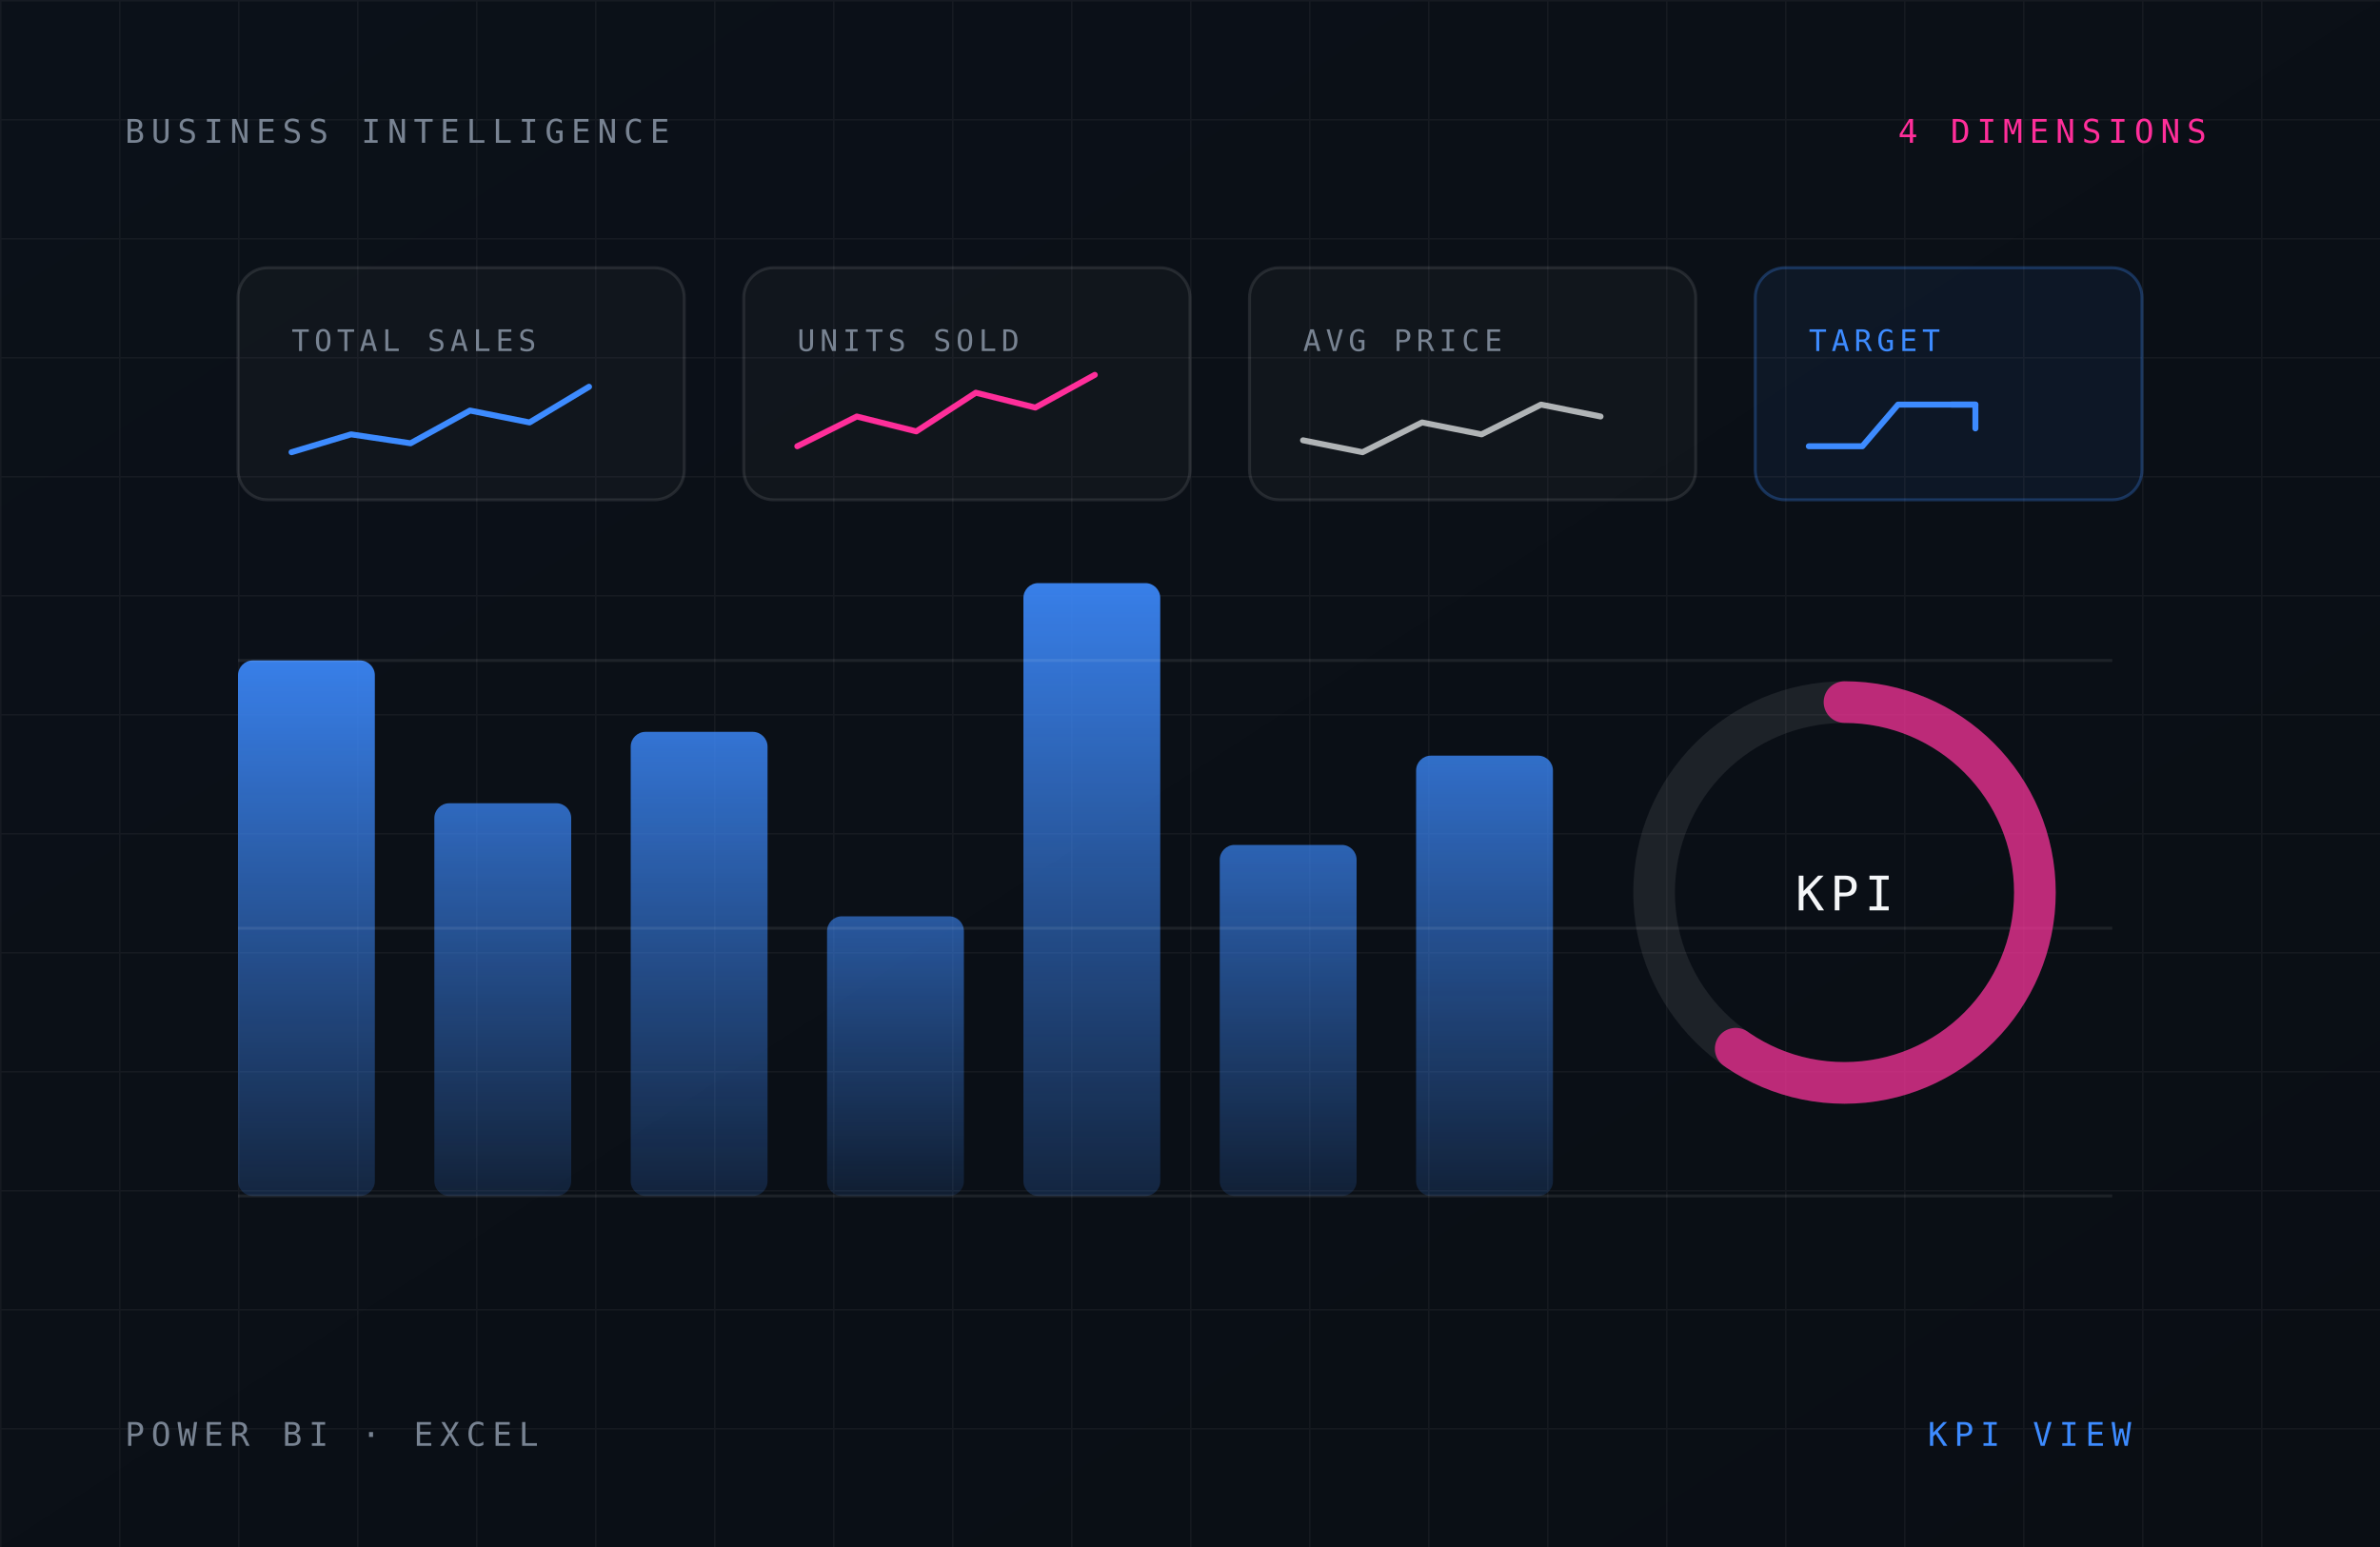
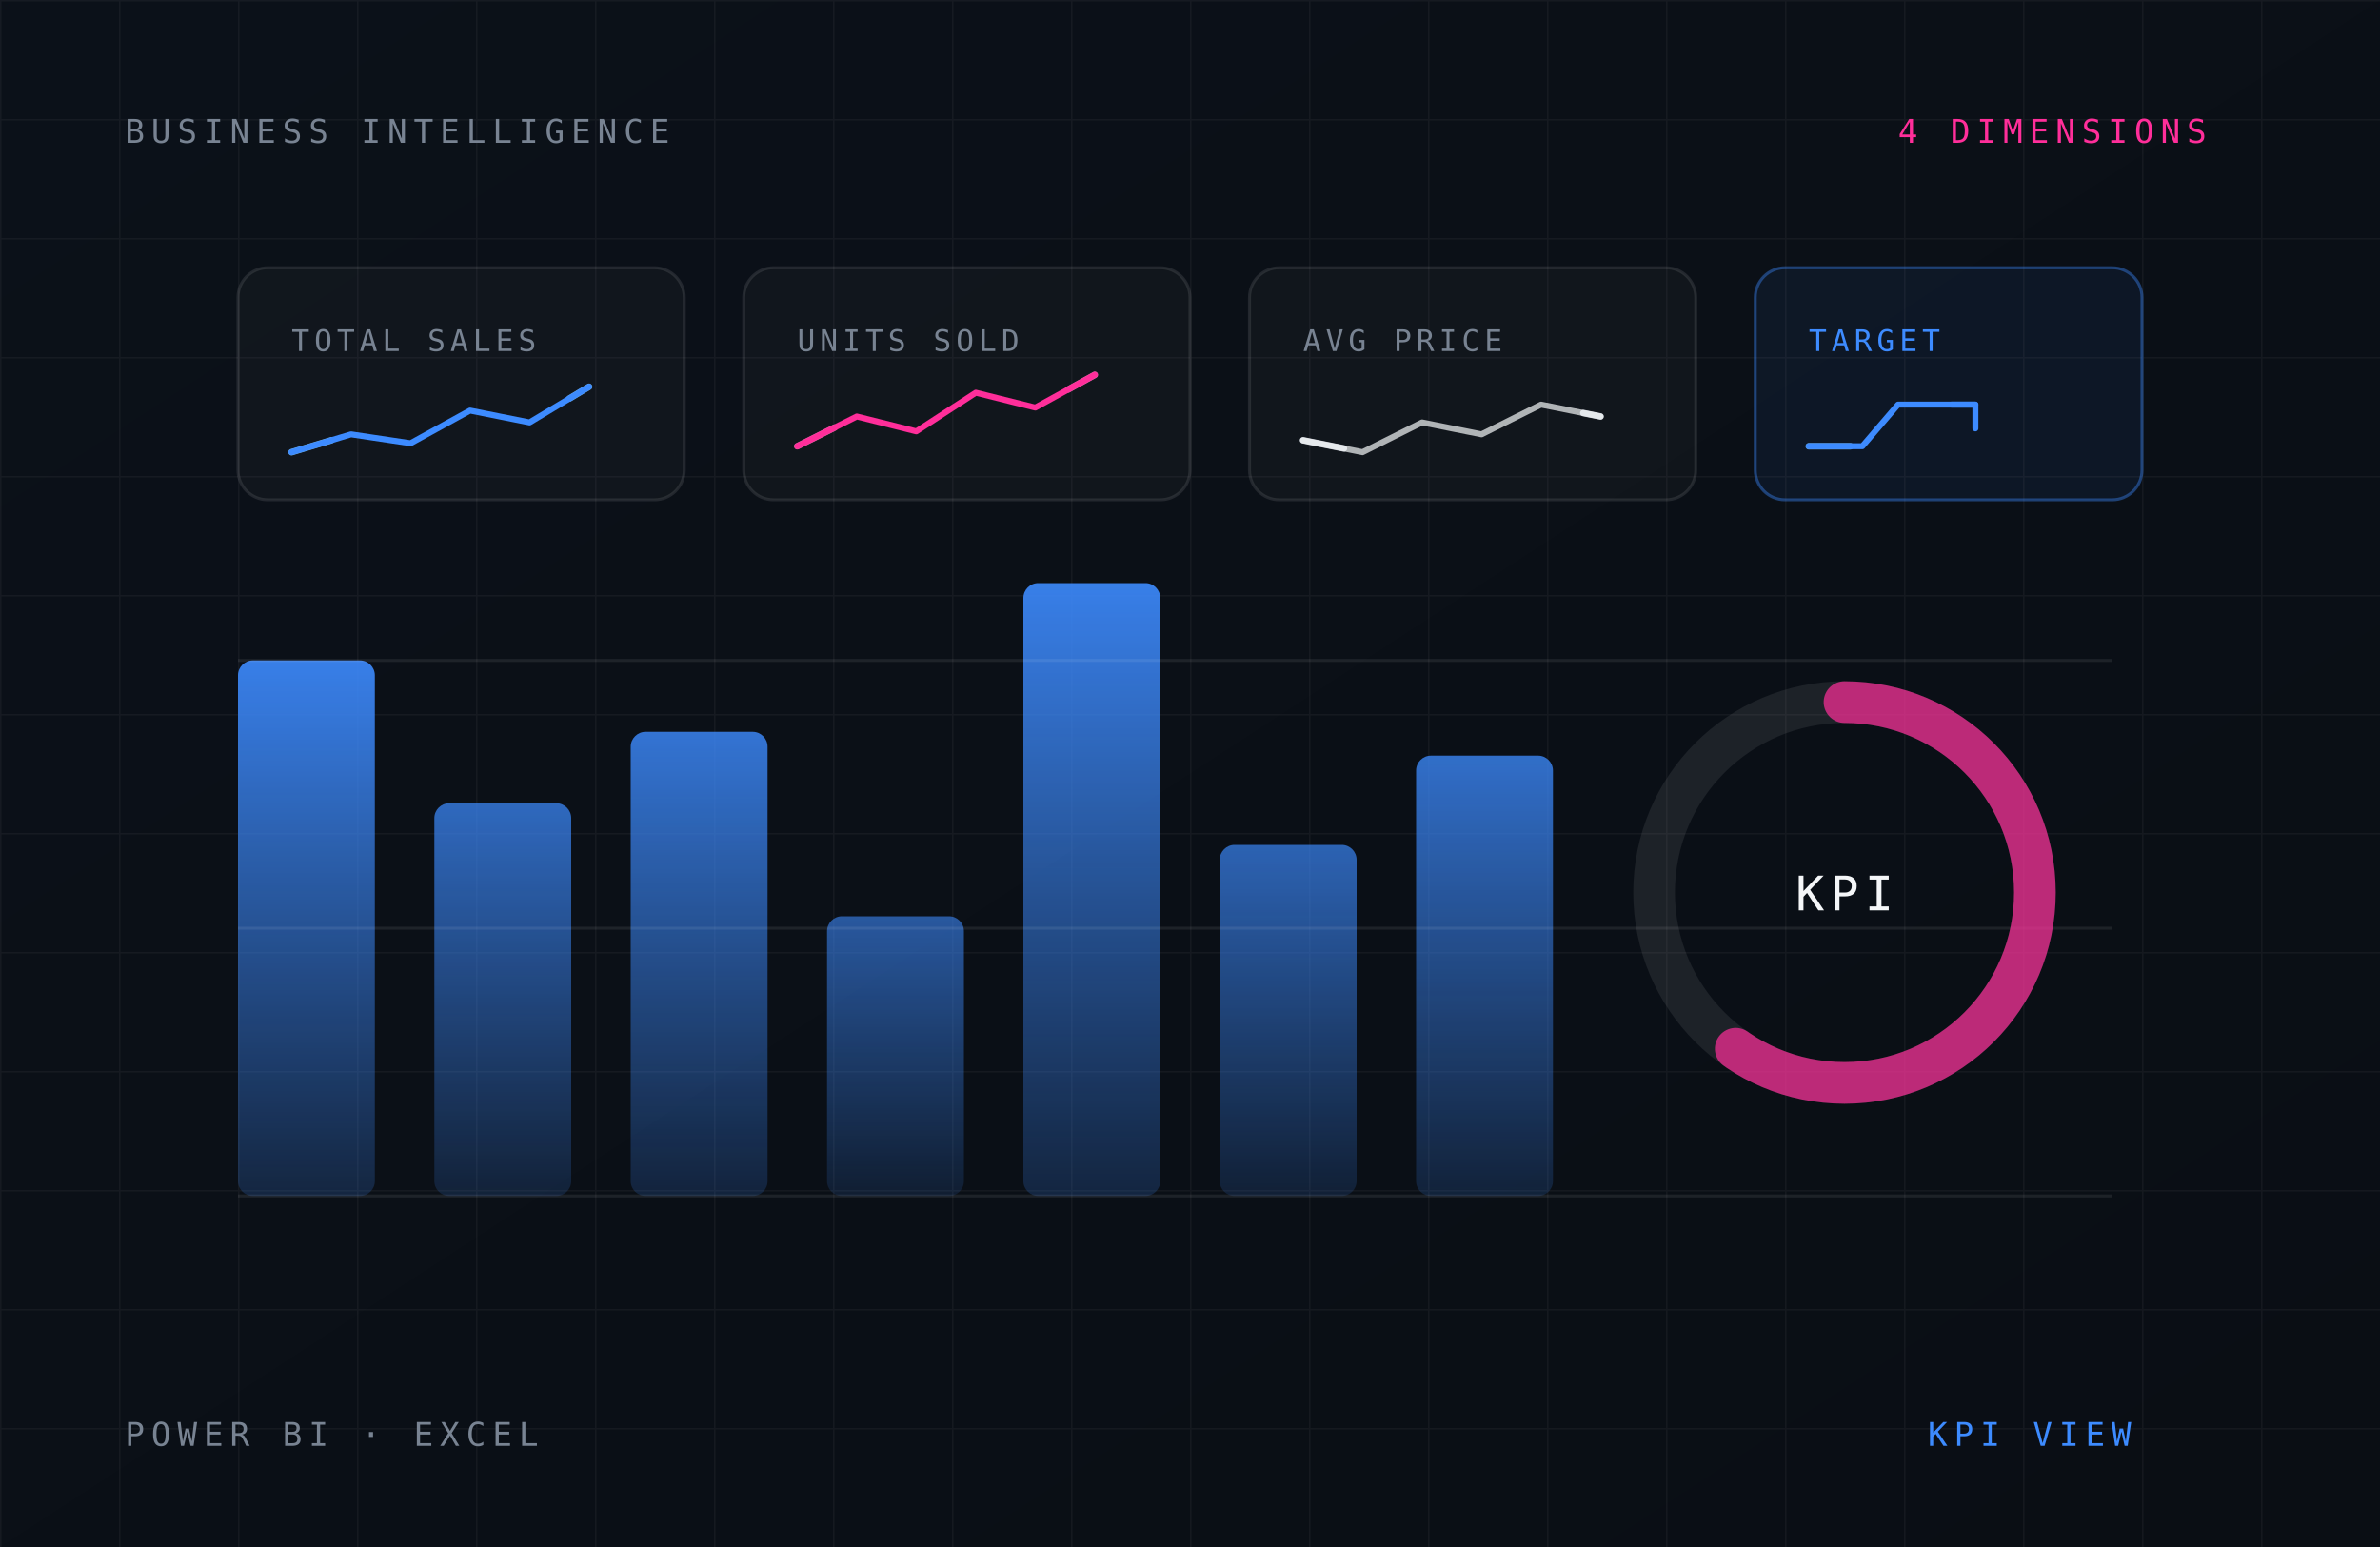
<svg xmlns="http://www.w3.org/2000/svg" viewBox="0 0 800 520" width="800" height="520" fill="none">
  <defs>
    <linearGradient id="bg" x1="0" y1="0" x2="1" y2="1">
      <stop offset="0" stop-color="#0b1119" />
      <stop offset="1" stop-color="#0a0e14" />
    </linearGradient>
    <linearGradient id="bar" x1="0" y1="1" x2="0" y2="0">
      <stop offset="0" stop-color="#3d8bff" stop-opacity="0.18" />
      <stop offset="1" stop-color="#3d8bff" stop-opacity="0.9" />
    </linearGradient>
    <pattern id="grid" width="40" height="40" patternUnits="userSpaceOnUse">
      <path d="M40 0H0V40" stroke="#ffffff" stroke-opacity="0.045" />
    </pattern>
+     <style>
+       @keyframes bi-bar {
+         0%, 100% { transform: scaleY(0.94); }
+         50% { transform: scaleY(1); }
+       }
+ 
+       @keyframes bi-arc {
+         to { stroke-dashoffset: -402; }
+       }
+ 
+       @keyframes bi-trace {
+         to { stroke-dashoffset: -200; }
+       }
+ 
+         12%, 76% { opacity: 1; }
+         100% { transform: translateY(206px); opacity: 0; }
+       }
+ 
+       @keyframes bi-kpi {
+         0%, 100% { stroke-opacity: 0.08; }
+         50% { stroke-opacity: 0.2; }
+       }
+ 
+       .bi-bars rect {
+         transform-box: fill-box;
+         transform-origin: bottom;
+         animation: bi-bar 5.2s ease-in-out infinite;
+       }
+ 
+       .bi-bars rect:nth-child(2n) { animation-delay: -1.3s; animation-duration: 6.1s; }
+       .bi-bars rect:nth-child(3n) { animation-delay: -2.4s; animation-duration: 4.4s; }
+ 
+       .bi-arc {
+         animation: bi-arc 16s linear infinite;
+       }
+ 
+       .bi-trace {
+         stroke-dasharray: 14 86;
+         animation: bi-trace 5.4s linear infinite;
+       }
+ 
+ 
+       .bi-kpi {
+         animation: bi-kpi 4.8s ease-in-out infinite;
+       }
+ 
+       @media (prefers-reduced-motion: reduce) {
+         .bi-bars rect, .bi-arc, .bi-trace, .bi-kpi {
+           animation: none;
+         }
+ 
+         .bi-trace {
+           opacity: 0;
+         }
+       }
+     </style>
  </defs>
  <rect width="800" height="520" fill="url(#bg)" />
  <rect width="800" height="520" fill="url(#grid)" />
  <g>
-     <rect x="80" y="90" width="150" height="78" rx="10" fill="#ffffff" fill-opacity="0.025" stroke="#ffffff" stroke-opacity="0.1" />
-     <rect x="250" y="90" width="150" height="78" rx="10" fill="#ffffff" fill-opacity="0.025" stroke="#ffffff" stroke-opacity="0.1" />
-     <rect x="420" y="90" width="150" height="78" rx="10" fill="#ffffff" fill-opacity="0.025" stroke="#ffffff" stroke-opacity="0.1" />
-     <rect x="590" y="90" width="130" height="78" rx="10" fill="#3d8bff" fill-opacity="0.07" stroke="#3d8bff" stroke-opacity="0.28" />
+     <rect x="80" y="90" width="150" height="78" rx="10" class="bi-kpi" fill="#ffffff" fill-opacity="0.025" stroke="#ffffff" stroke-opacity="0.1" />
+     <rect x="250" y="90" width="150" height="78" rx="10" class="bi-kpi" fill="#ffffff" fill-opacity="0.025" stroke="#ffffff" stroke-opacity="0.1" />
+     <rect x="420" y="90" width="150" height="78" rx="10" class="bi-kpi" fill="#ffffff" fill-opacity="0.025" stroke="#ffffff" stroke-opacity="0.1" />
+     <rect x="590" y="90" width="130" height="78" rx="10" class="bi-kpi" fill="#3d8bff" fill-opacity="0.07" stroke="#3d8bff" stroke-opacity="0.4" />
+   </g>
+   <g fill="none" stroke-width="2.2" stroke-linecap="round" stroke-linejoin="round" stroke-opacity="0.85">
+     <path class="bi-trace" pathLength="100" stroke="#7cc4ff" d="M98 152 L118 146 L138 149 L158 138 L178 142 L198 130" />
+     <path class="bi-trace" pathLength="100" stroke="#ff7cc0" d="M268 150 L288 140 L308 145 L328 132 L348 137 L368 126" />
+     <path class="bi-trace" pathLength="100" stroke="#e6ebf2" d="M438 148 L458 152 L478 142 L498 146 L518 136 L538 140" />
+     <path class="bi-trace" pathLength="100" stroke="#7cc4ff" d="M608 150 L626 150 L638 136 L664 136" />
  </g>
  <g font-family="ui-monospace, Consolas, monospace">
    <text x="98" y="118" fill="#788392" font-size="10" letter-spacing="1.6">TOTAL SALES</text>
    <path d="M98 152 L118 146 L138 149 L158 138 L178 142 L198 130" stroke="#3d8bff" stroke-width="2" stroke-linecap="round" stroke-linejoin="round" />
    <text x="268" y="118" fill="#788392" font-size="10" letter-spacing="1.6">UNITS SOLD</text>
    <path d="M268 150 L288 140 L308 145 L328 132 L348 137 L368 126" stroke="#ff2e9a" stroke-width="2" stroke-linecap="round" stroke-linejoin="round" />
    <text x="438" y="118" fill="#788392" font-size="10" letter-spacing="1.6">AVG PRICE</text>
    <path d="M438 148 L458 152 L478 142 L498 146 L518 136 L538 140" stroke="#f4f6f8" stroke-width="2" stroke-linecap="round" stroke-linejoin="round" opacity="0.7" />
    <text x="608" y="118" fill="#3d8bff" font-size="10" letter-spacing="1.6">TARGET</text>
    <path d="M608 150 L626 150 L638 136 L664 136" stroke="#3d8bff" stroke-width="2" stroke-linecap="round" stroke-linejoin="round" />
    <path d="M656 136H664V144" stroke="#3d8bff" stroke-width="2" stroke-linecap="round" stroke-linejoin="round" />
  </g>
-   <g>
+   <g class="bi-bars">
    <rect x="80" y="222" width="46" height="180" rx="5" fill="url(#bar)" />
    <rect x="146" y="270" width="46" height="132" rx="5" fill="url(#bar)" opacity="0.8" />
    <rect x="212" y="246" width="46" height="156" rx="5" fill="url(#bar)" opacity="0.9" />
    <rect x="278" y="308" width="46" height="94" rx="5" fill="url(#bar)" opacity="0.65" />
    <rect x="344" y="196" width="46" height="206" rx="5" fill="url(#bar)" />
    <rect x="410" y="284" width="46" height="118" rx="5" fill="url(#bar)" opacity="0.75" />
    <rect x="476" y="254" width="46" height="148" rx="5" fill="url(#bar)" opacity="0.85" />
  </g>
  <g stroke="#ffffff" stroke-opacity="0.08">
    <path d="M80 222H710" />
    <path d="M80 312H710" />
    <path d="M80 402H710" />
  </g>
  <g>
    <circle cx="620" cy="300" r="64" stroke="#ffffff" stroke-opacity="0.08" stroke-width="14" />
-     <circle cx="620" cy="300" r="64" stroke="#ff2e9a" stroke-opacity="0.7" stroke-width="14" stroke-dasharray="240 402" stroke-linecap="round" transform="rotate(-90 620 300)" />
+     <circle class="bi-arc" cx="620" cy="300" r="64" stroke="#ff2e9a" stroke-opacity="0.7" stroke-width="14" stroke-dasharray="240 402" stroke-linecap="round" transform="rotate(-90 620 300)" />
    <text x="620" y="306" fill="#f4f6f8" font-family="ui-monospace, Consolas, monospace" font-size="16" text-anchor="middle" letter-spacing="2">KPI</text>
  </g>
  <g font-family="ui-monospace, Consolas, monospace" font-size="11" letter-spacing="2.2" fill="#788392">
    <text x="42" y="48">BUSINESS INTELLIGENCE</text>
    <text x="42" y="486">POWER BI · EXCEL</text>
    <text x="648" y="486" fill="#3d8bff">KPI VIEW</text>
    <text x="638" y="48" fill="#ff2e9a">4 DIMENSIONS</text>
  </g>
</svg>
